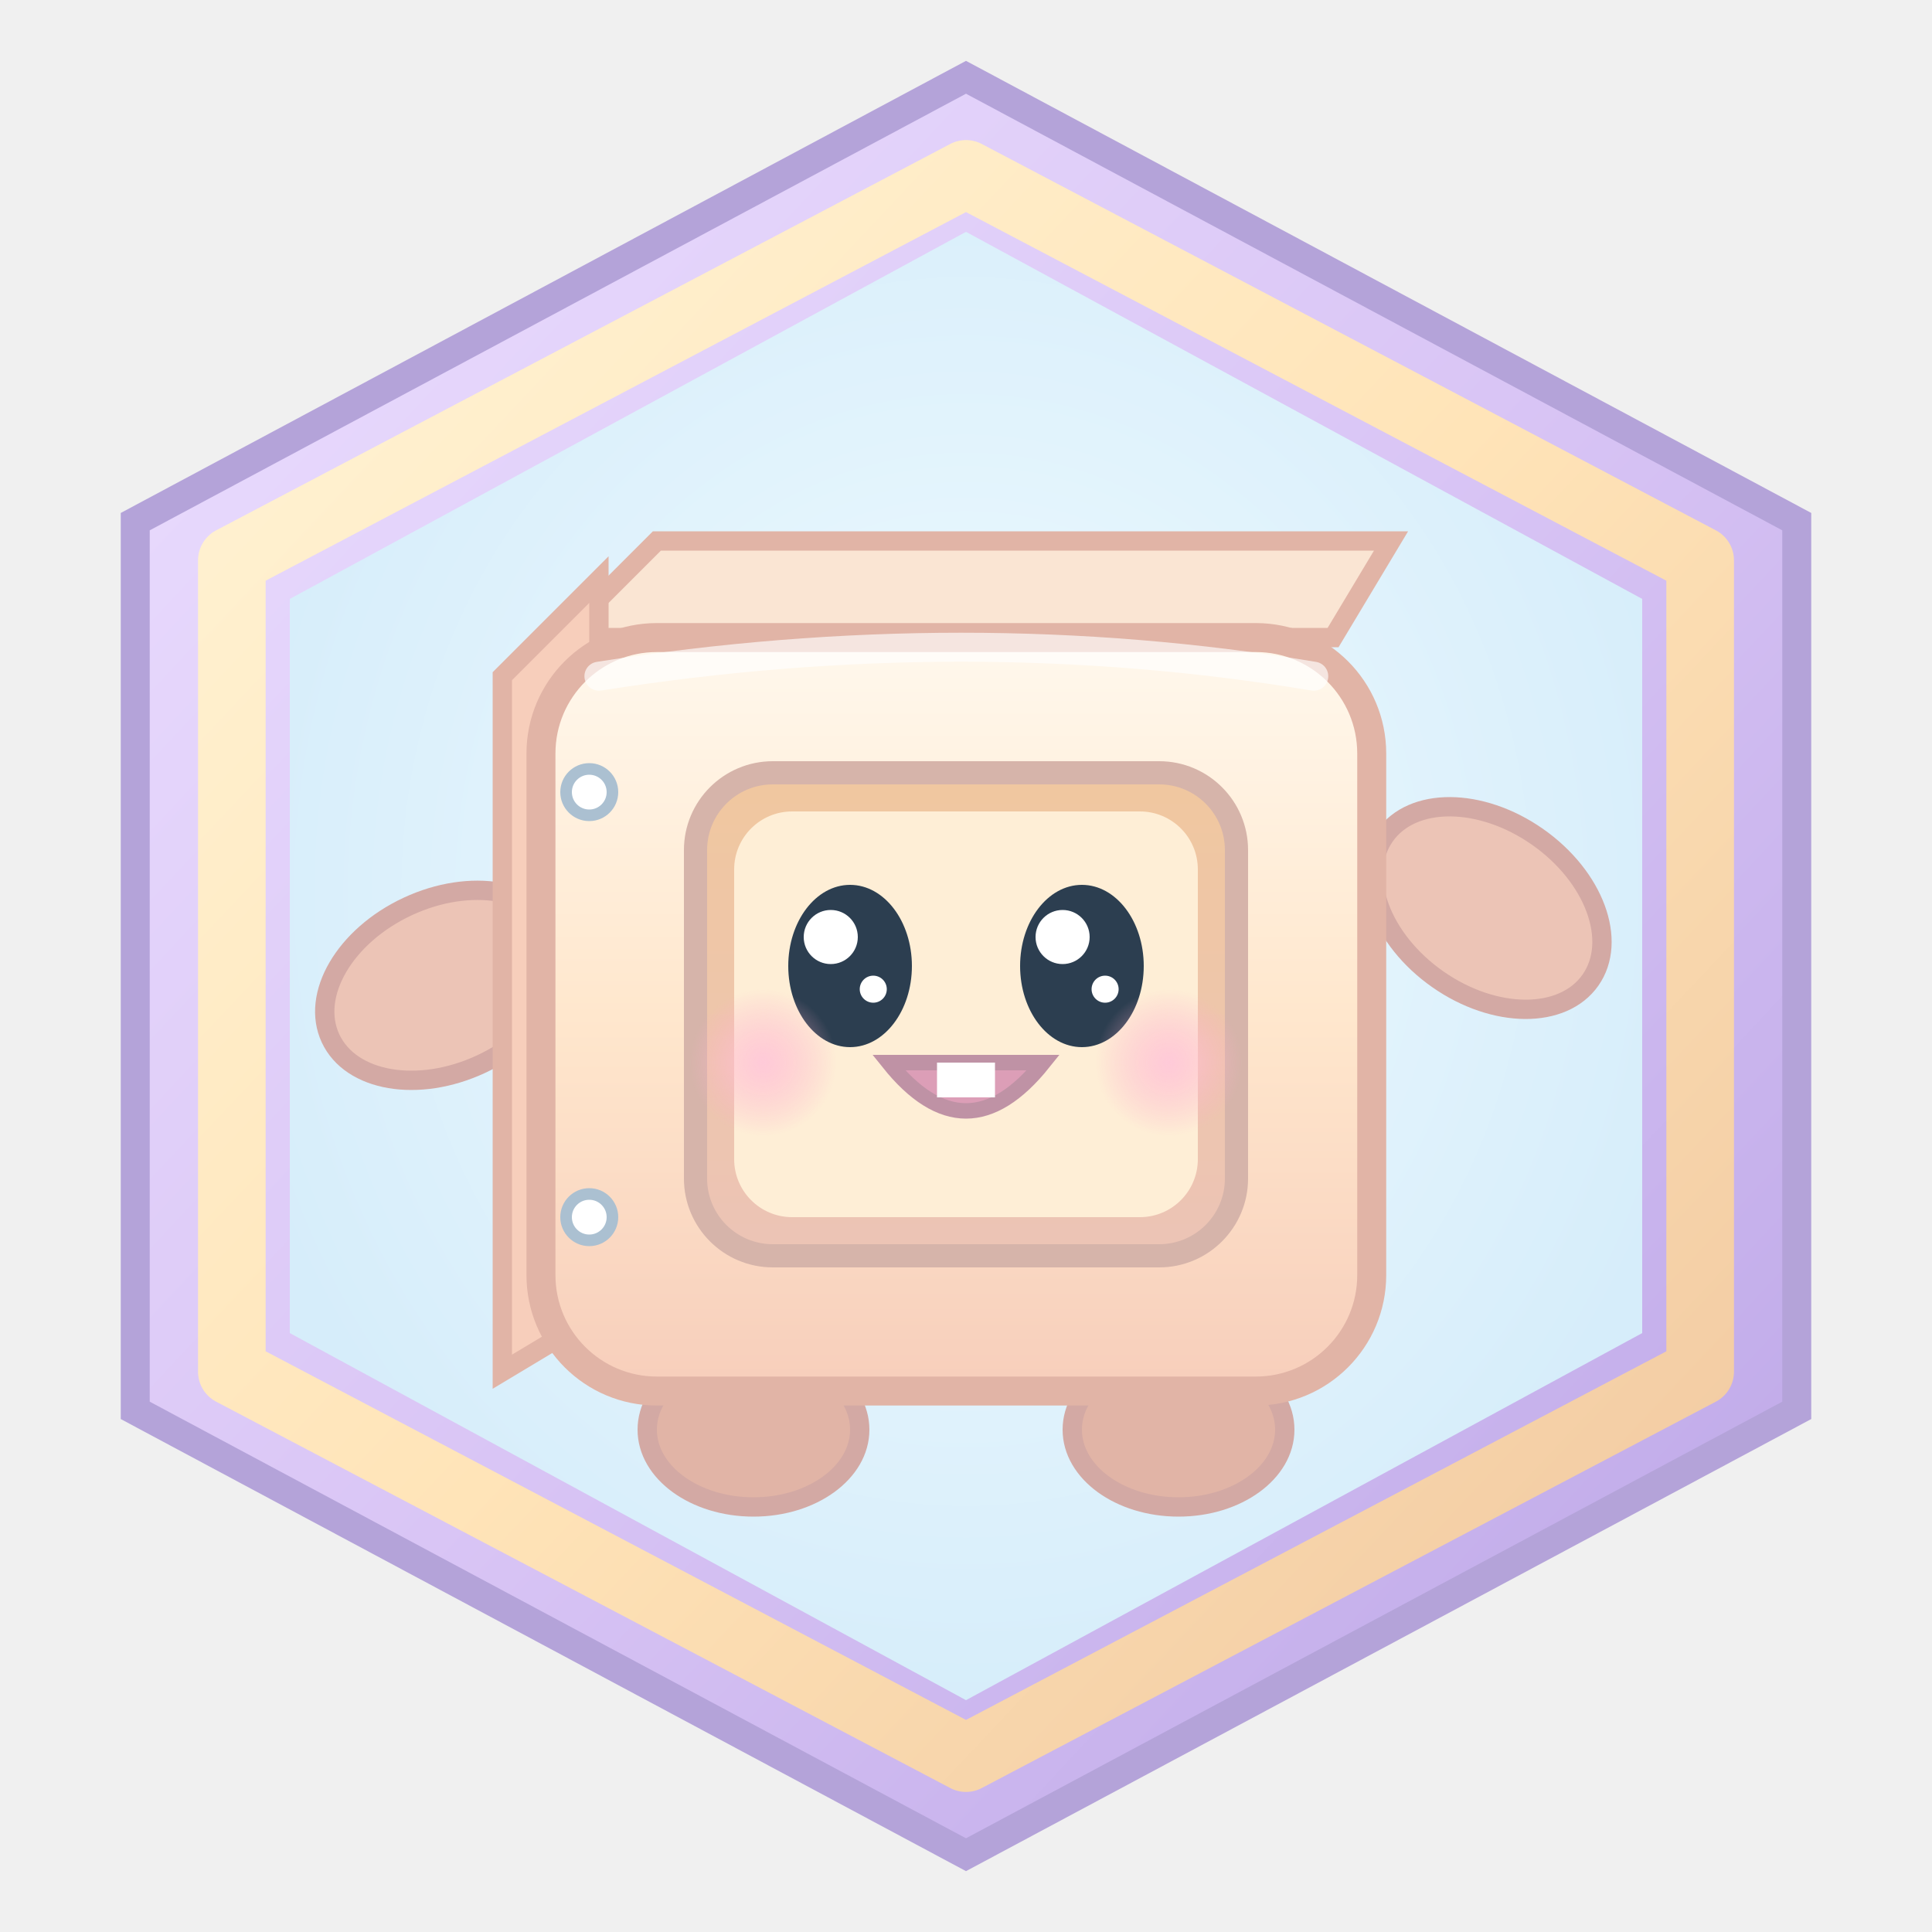
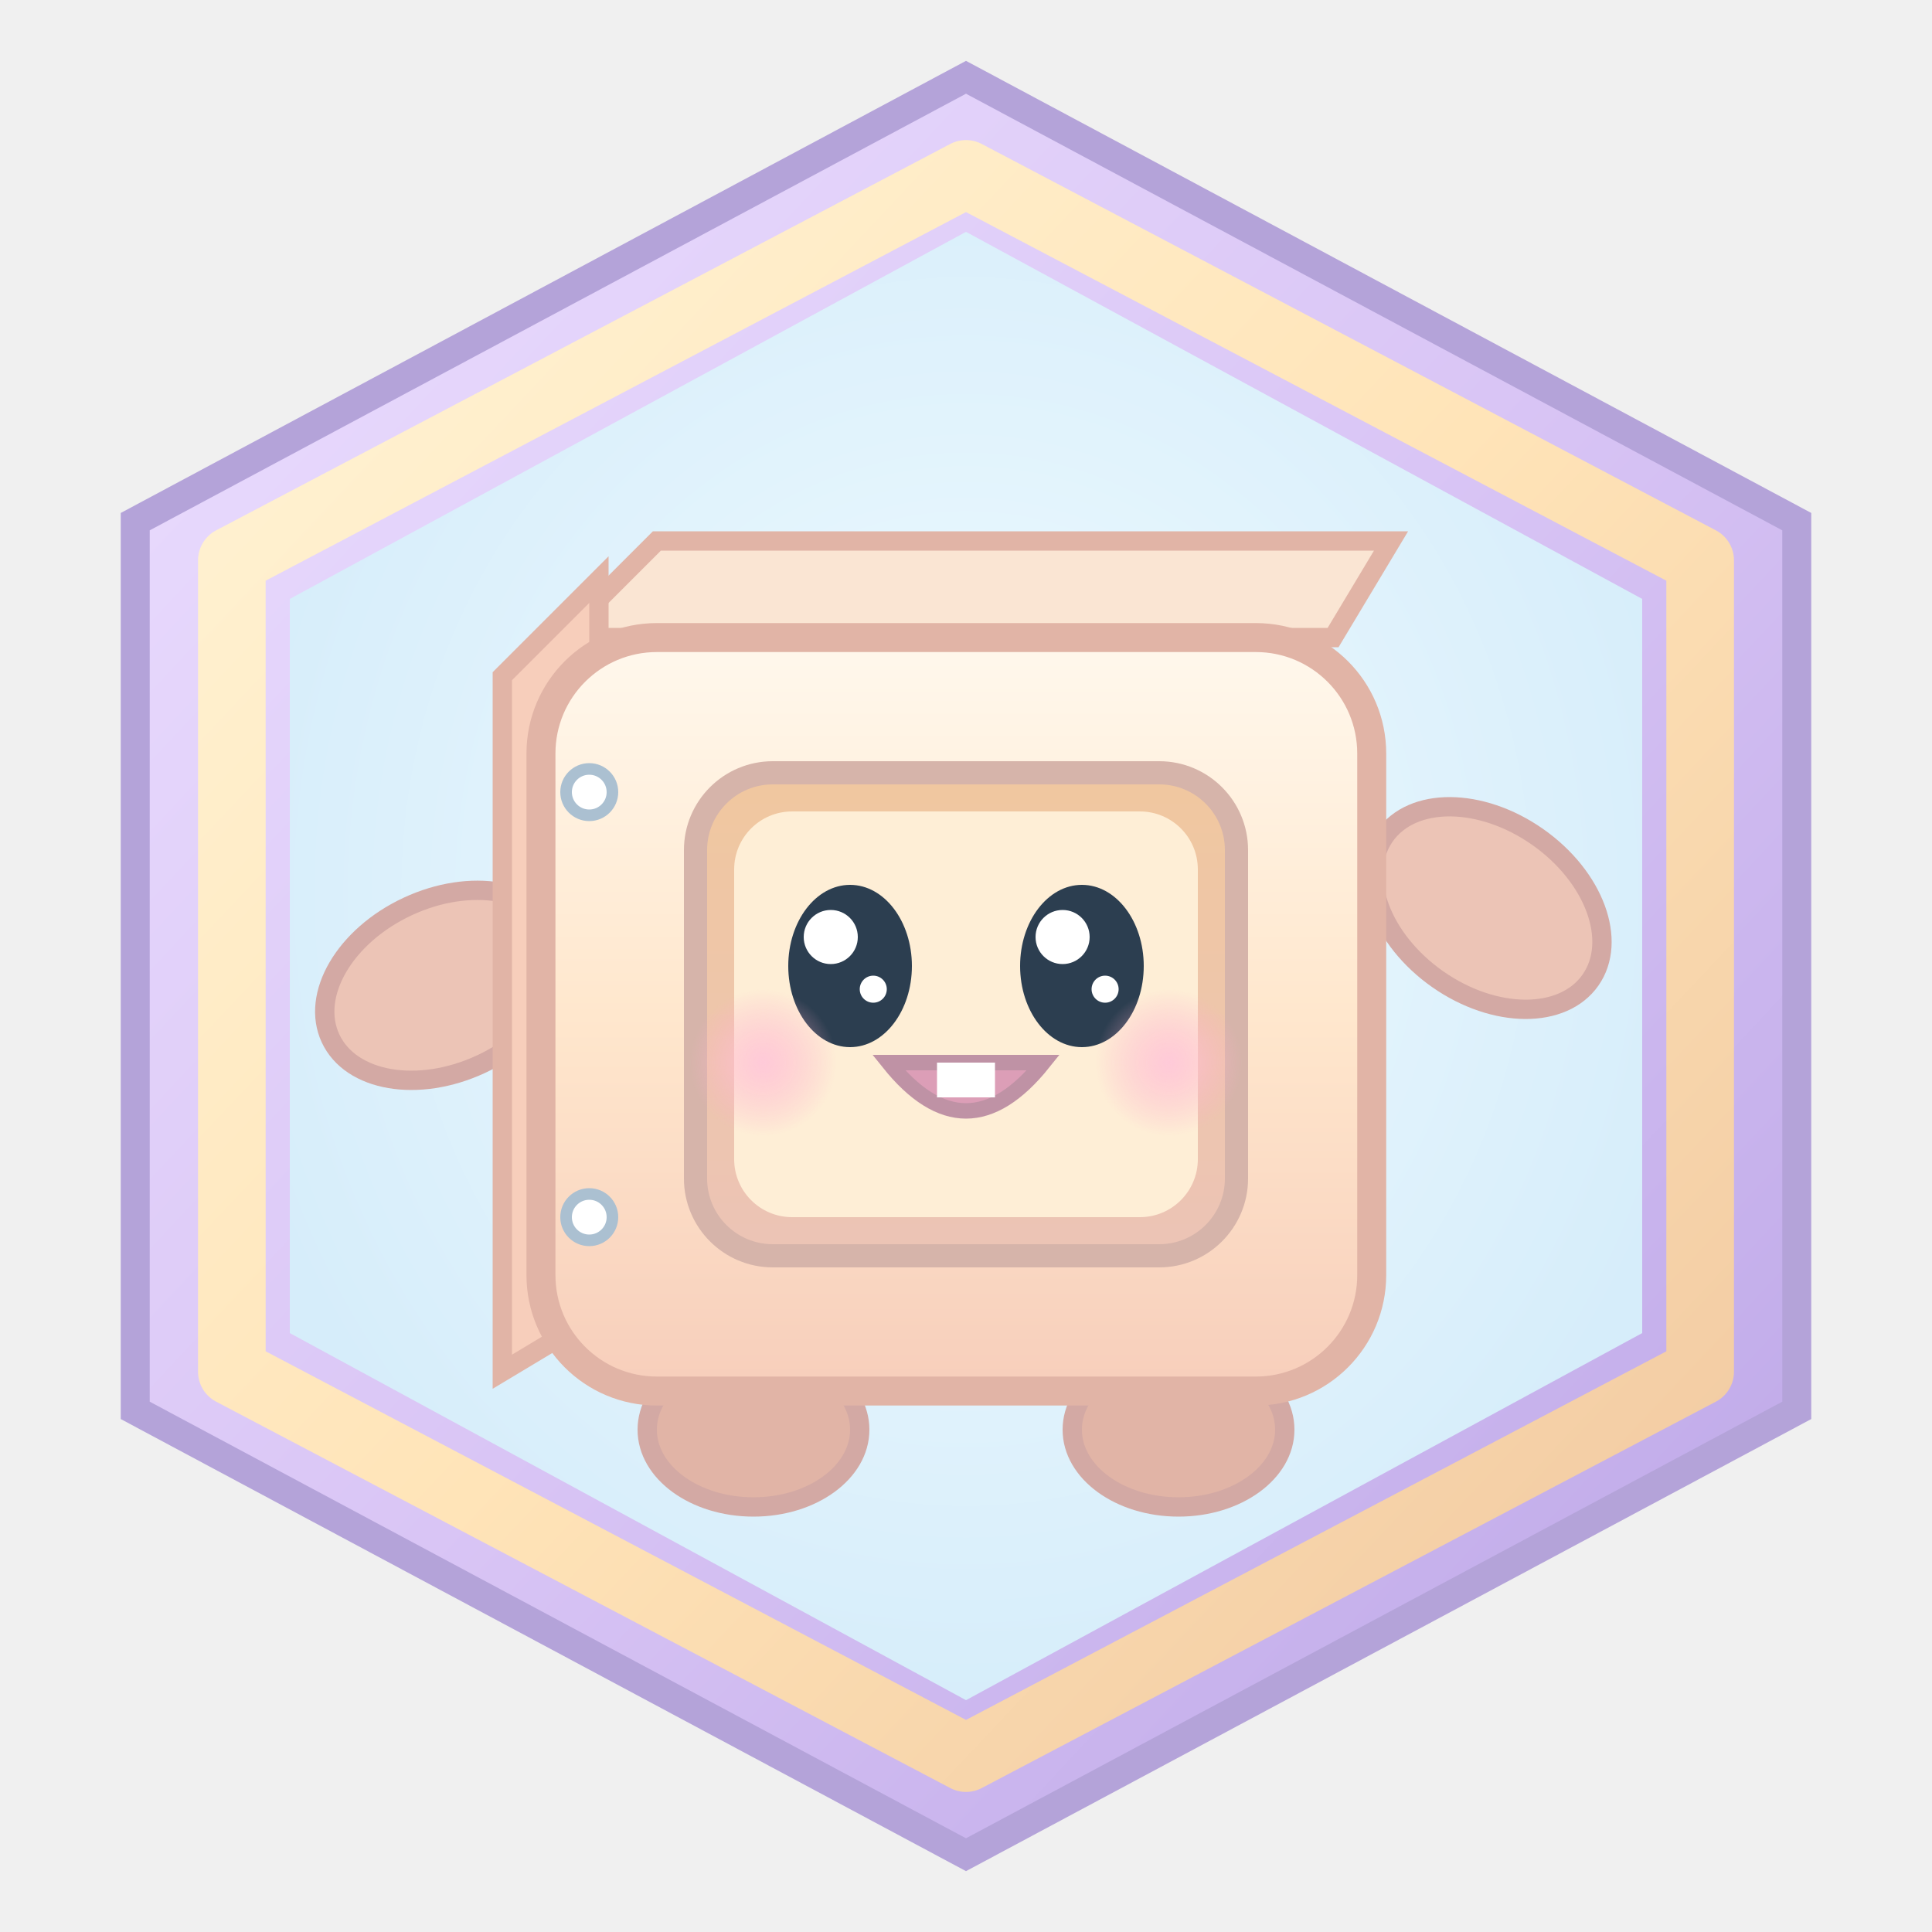
<svg xmlns="http://www.w3.org/2000/svg" viewBox="0 0 100 100" width="100%" height="100%">
  <defs>
    <linearGradient id="logo-hex-grad" x1="0%" y1="0%" x2="100%" y2="100%">
      <stop offset="0%" stop-color="#ecdfff" />
      <stop offset="50%" stop-color="#d9c5f5" />
      <stop offset="100%" stop-color="#baa4e6" />
    </linearGradient>
    <linearGradient id="logo-gold-rim" x1="0%" y1="0%" x2="100%" y2="100%">
      <stop offset="0%" stop-color="#fff4d6" />
      <stop offset="50%" stop-color="#ffe4b8" />
      <stop offset="100%" stop-color="#f0c79f" />
    </linearGradient>
    <radialGradient id="logo-inner-bg" cx="50%" cy="45%" r="55%">
      <stop offset="0%" stop-color="#f0fbff" />
      <stop offset="100%" stop-color="#d6edfa" />
    </radialGradient>
    <linearGradient id="box-wood-front" x1="0%" y1="0%" x2="0%" y2="100%">
      <stop offset="0%" stop-color="#fff8ed" />
      <stop offset="50%" stop-color="#ffe7cd" />
      <stop offset="100%" stop-color="#f7cebb" />
    </linearGradient>
    <linearGradient id="box-recess" x1="0%" y1="0%" x2="0%" y2="100%">
      <stop offset="0%" stop-color="#f0c79f" />
      <stop offset="100%" stop-color="#ecc4b6" />
    </linearGradient>
    <radialGradient id="cheek-glow" cx="50%" cy="50%" r="50%">
      <stop offset="0%" stop-color="#ffc6d9" stop-opacity="0.9" />
      <stop offset="100%" stop-color="#ffadc9" stop-opacity="0" />
    </radialGradient>
  </defs>
  <polygon points="50,4 93,27 93,73 50,96 7,73 7,27" fill="url(#logo-hex-grad)" stroke="#b4a3d9" stroke-width="1.5" />
  <polygon points="50,9 88,29 88,71 50,91 12,71 12,29" fill="none" stroke="url(#logo-gold-rim)" stroke-width="3.5" stroke-linejoin="round" />
  <polygon points="50,12 85,31 85,69 50,88 15,69 15,31" fill="url(#logo-inner-bg)" />
  <g transform="translate(50, 52)">
    <ellipse cx="-27" cy="-1" rx="6.5" ry="4.5" fill="#ecc4b6" transform="rotate(-25 -27 -1)" stroke="#d3a9a4" stroke-width="1" />
    <ellipse cx="27" cy="-5" rx="6.5" ry="4.5" fill="#ecc4b6" transform="rotate(35 27 -5)" stroke="#d3a9a4" stroke-width="1" />
    <ellipse cx="-11" cy="22" rx="5.5" ry="4" fill="#e1b4a6" stroke="#d3a9a4" stroke-width="1" />
    <ellipse cx="11" cy="22" rx="5.5" ry="4" fill="#e1b4a6" stroke="#d3a9a4" stroke-width="1" />
    <path d="M-21,-19 L-16,-24 L22,-24 L19,-19 Z" fill="#fae5d3" stroke="#e1b4a6" stroke-width="1" />
    <path d="M-24,-17 L-19,-22 L-19,16 L-24,19 Z" fill="#f7cebb" stroke="#e1b4a6" stroke-width="1" />
    <rect x="-22" y="-19" width="43" height="39" rx="6" ry="6" fill="url(#box-wood-front)" stroke="#e1b4a6" stroke-width="1.5" />
    <circle cx="-19.5" cy="-11" r="1.2" fill="#ffffff" stroke="#abc0d1" stroke-width="0.6" />
    <circle cx="-19.5" cy="11" r="1.2" fill="#ffffff" stroke="#abc0d1" stroke-width="0.6" />
    <rect x="-14" y="-12" width="28" height="25" rx="4" ry="4" fill="url(#box-recess)" stroke="#d6b4aa" stroke-width="1.2" />
    <rect x="-12" y="-10" width="24" height="21" rx="3" ry="3" fill="#fff0d8" opacity="0.95" />
    <ellipse cx="-6" cy="-2" rx="3.2" ry="4.2" fill="#2c3e50" />
    <circle cx="-7" cy="-3.5" r="1.4" fill="#ffffff" />
    <circle cx="-4.8" cy="-0.8" r="0.7" fill="#ffffff" />
    <ellipse cx="6" cy="-2" rx="3.2" ry="4.2" fill="#2c3e50" />
    <circle cx="5" cy="-3.5" r="1.4" fill="#ffffff" />
    <circle cx="7.2" cy="-0.8" r="0.7" fill="#ffffff" />
    <circle cx="-10.5" cy="3" r="3.8" fill="url(#cheek-glow)" />
    <circle cx="10.5" cy="3" r="3.8" fill="url(#cheek-glow)" />
    <path d="M-4,3 Q0,8 4,3 Z" fill="#dc9eb7" stroke="#bf92a5" stroke-width="0.8" />
    <path d="M-1.5,3 L1.5,3 L1.5,4.8 L-1.5,4.8 Z" fill="#ffffff" />
-     <path d="M-19,-17 Q0,-20 18,-17" stroke="#ffffff" stroke-width="1.5" stroke-linecap="round" opacity="0.65" fill="none" />
  </g>
</svg>
